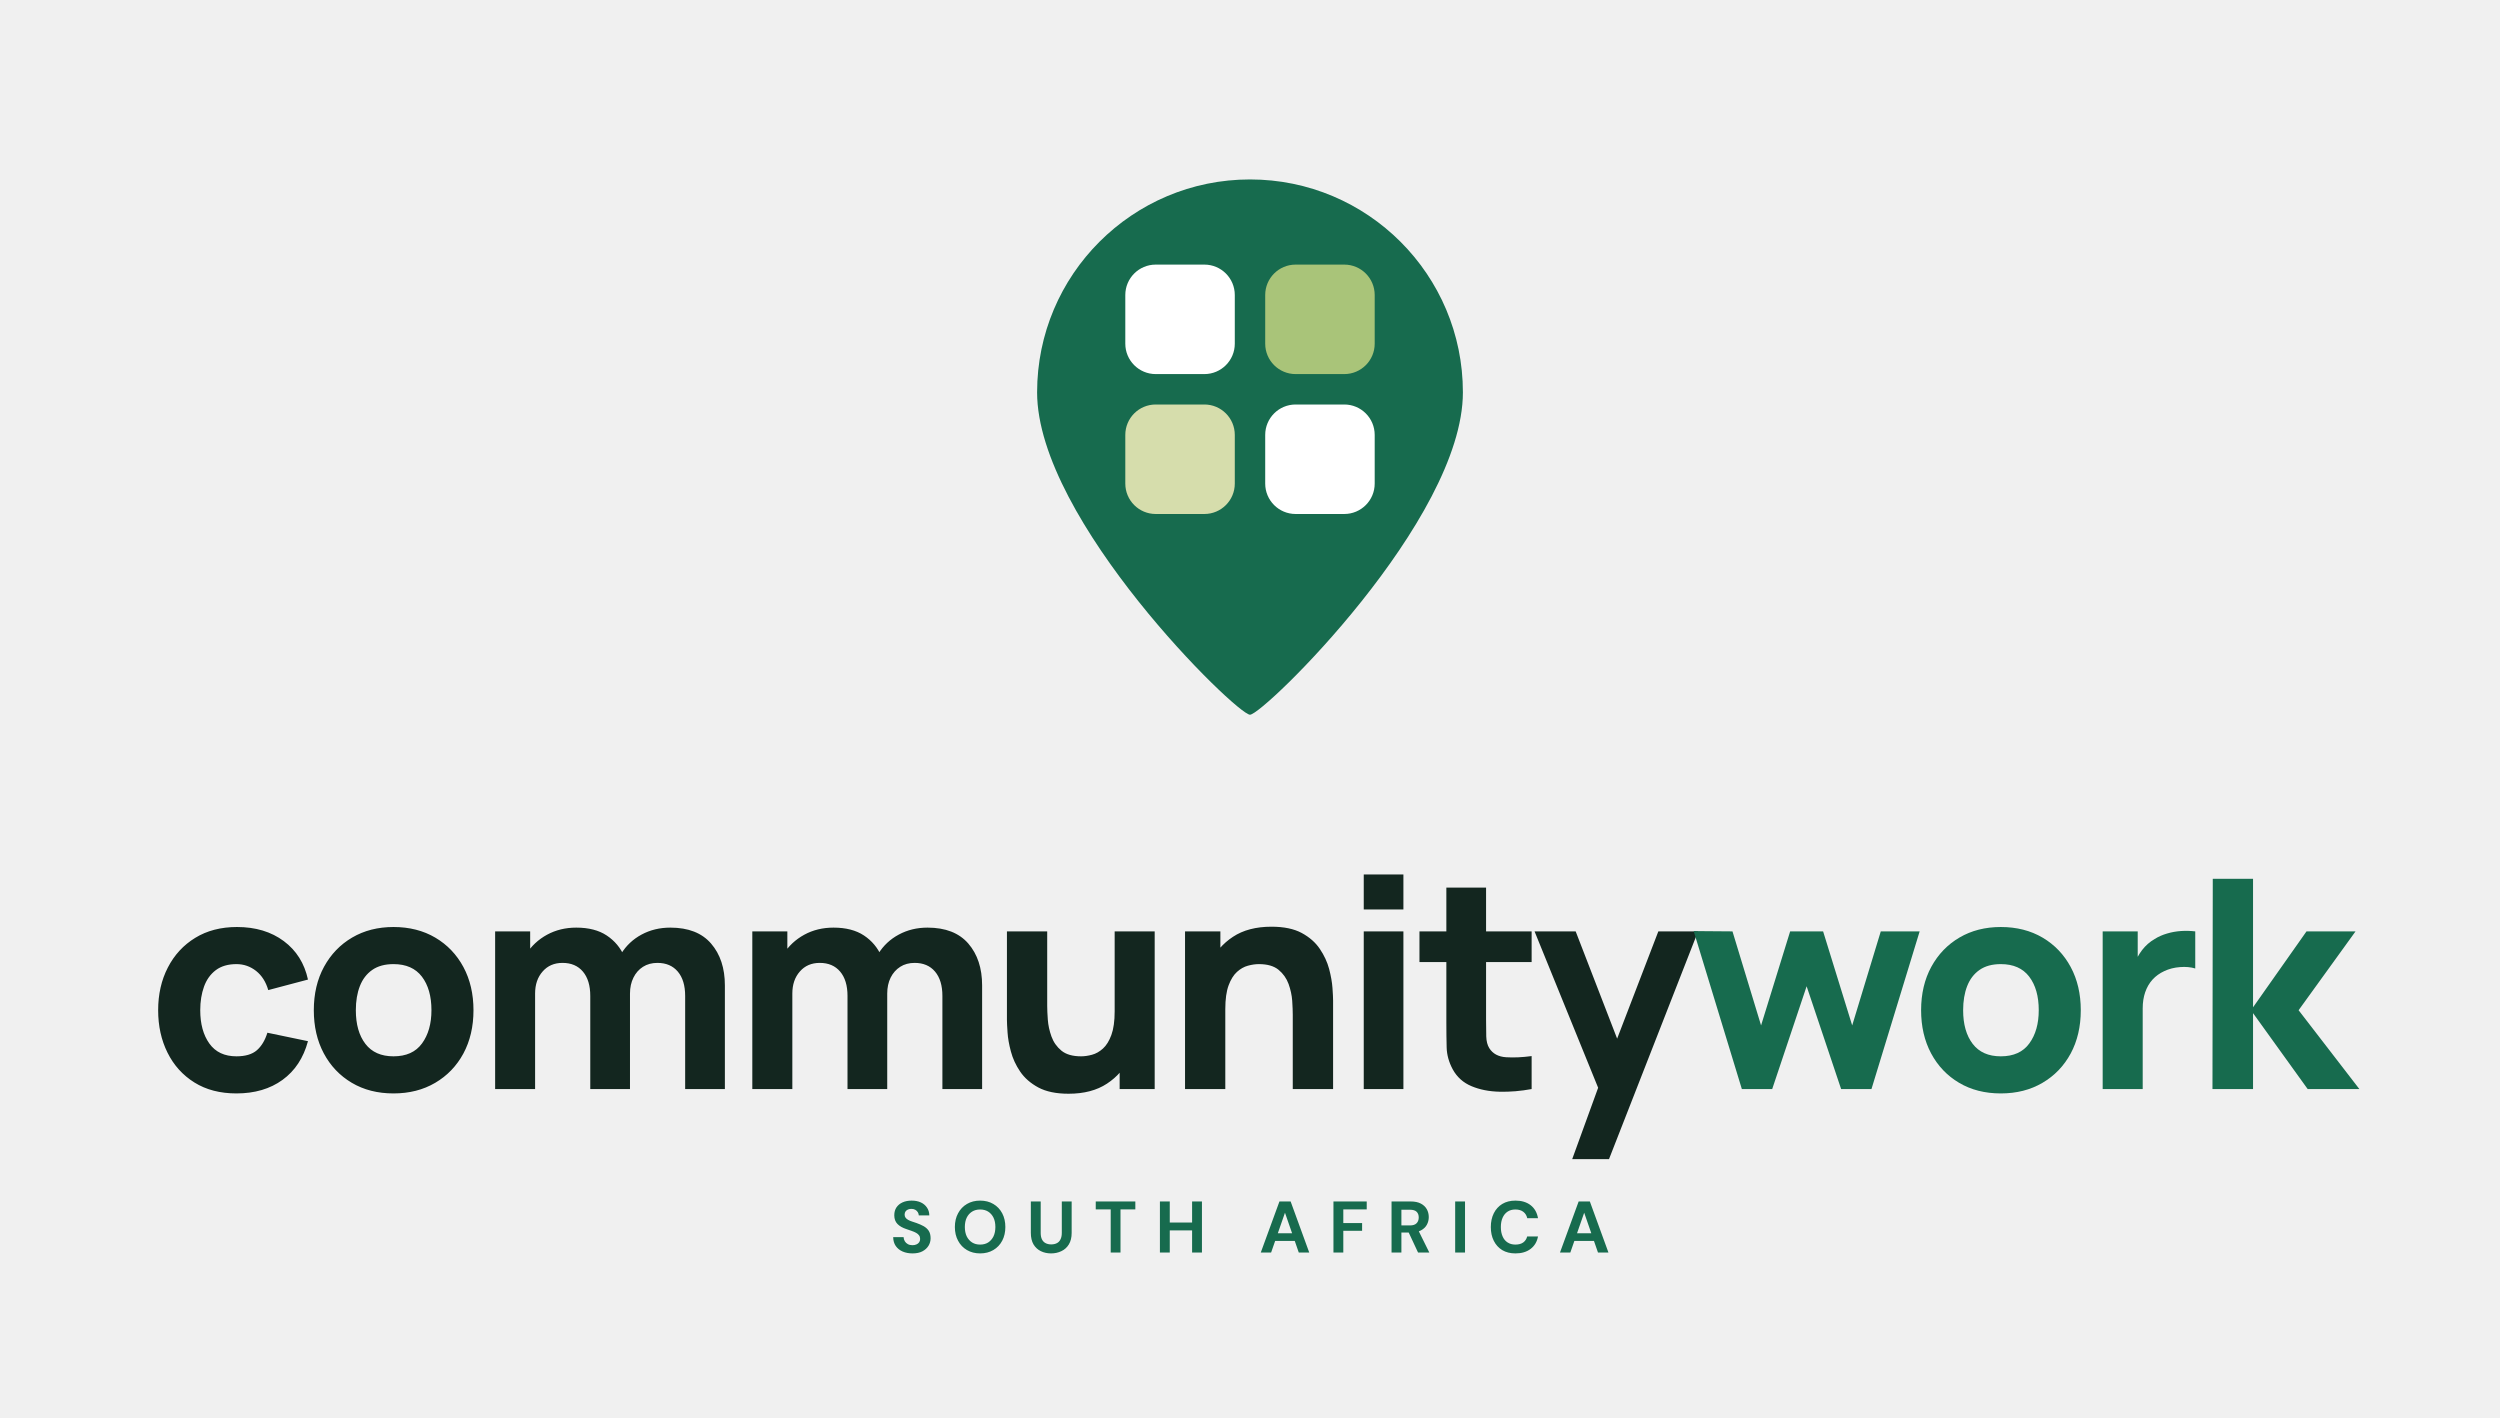
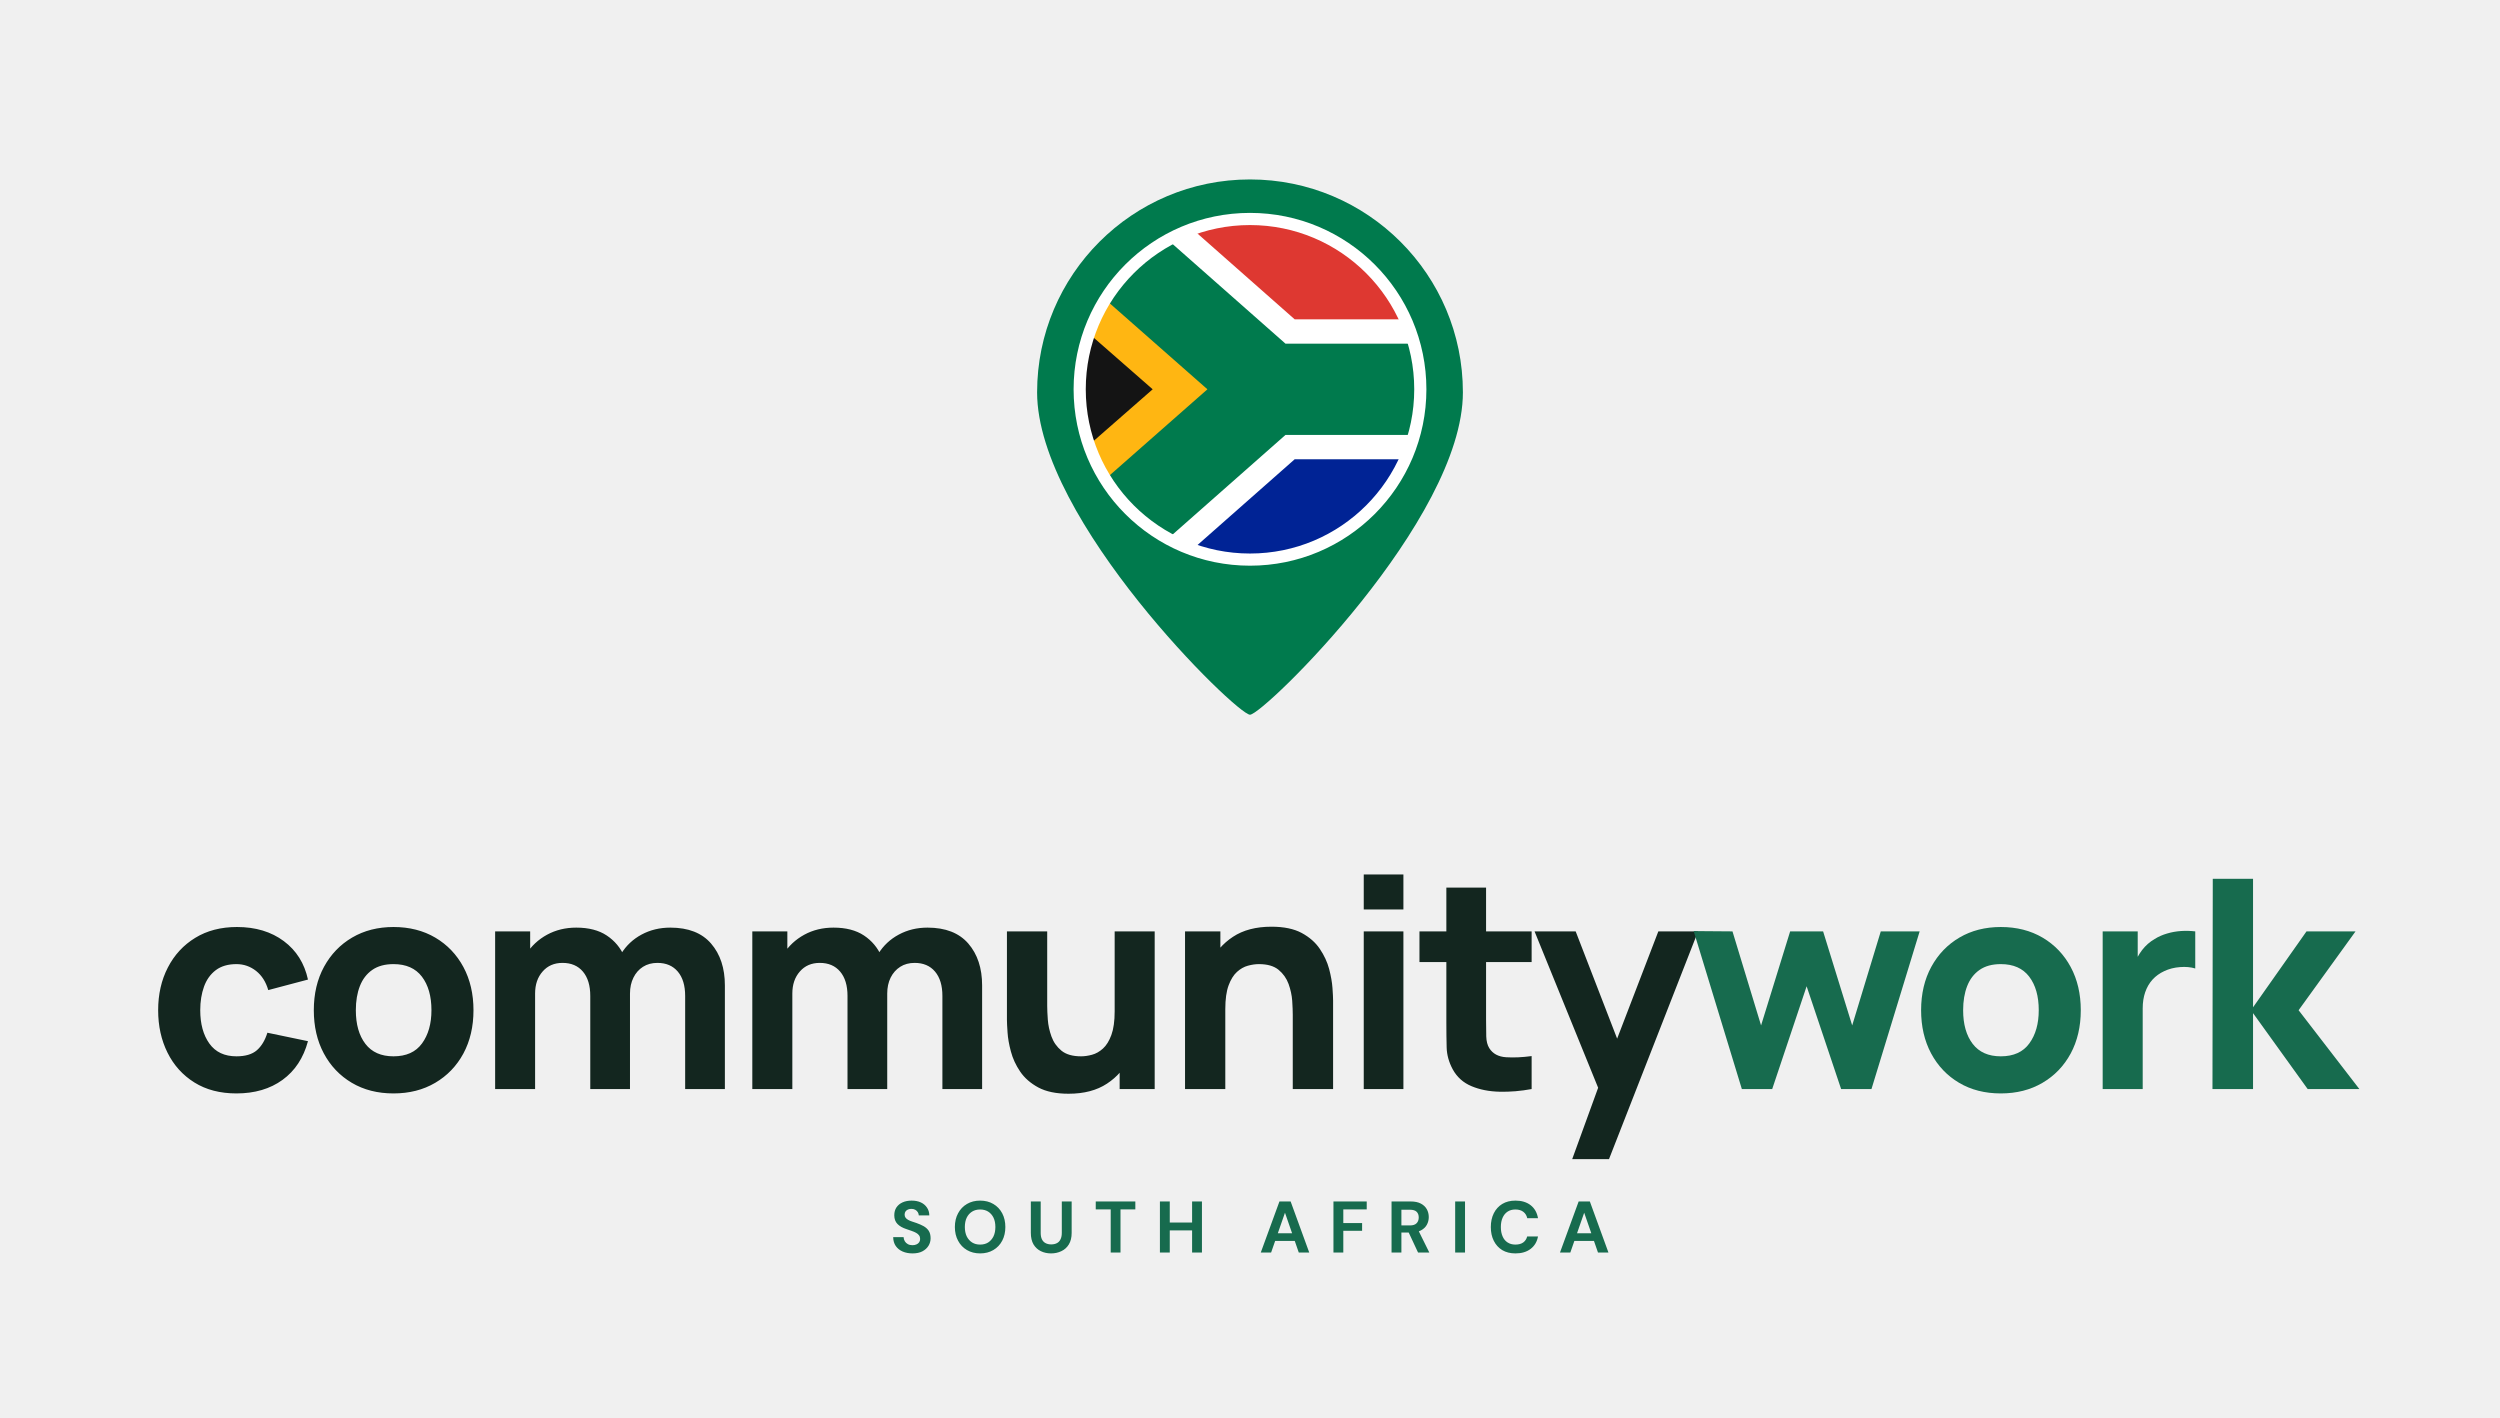
<svg xmlns="http://www.w3.org/2000/svg" width="411" height="233" viewBox="0 0 411 233">
  <g transform="translate(157.5 24) scale(1)">
-     <path d="M48 93.5C45.8 93.5 13 61.5 13 40.5A35 35 0 1 1 83 40.5C83 61.5 50.2 93.5 48 93.5Z" fill="#176B4E" />
-     <rect x="27.5" y="19.5" width="18" height="18" rx="5" fill="#FFFFFF" />
-     <rect x="50.5" y="19.5" width="18" height="18" rx="5" fill="#A9C479" />
-     <rect x="27.5" y="42.5" width="18" height="18" rx="5" fill="#D6DDAC" />
-     <rect x="50.5" y="42.5" width="18" height="18" rx="5" fill="#FFFFFF" />
+     <path d="M48 93.5C45.8 93.5 13 61.5 13 40.5A35 35 0 1 1 83 40.5C83 61.5 50.2 93.5 48 93.5Z" fill="#007A4D" />
+     <defs>
+       <clipPath id="sa1">
+         <circle cx="48" cy="40" r="28" />
+       </clipPath>
+     </defs>
+     <g clip-path="url(#sa1)">
+       <path d="M20 12H76V40H20Z" fill="#DE3831" />
+       <path d="M20 40H76V68H20Z" fill="#002395" />
+       <path d="M17 10L51 40L17 70M49 40H80" fill="none" stroke="#FFFFFF" stroke-width="23" />
+       <path d="M17 10L51 40L17 70M49 40H80" fill="none" stroke="#007A4D" stroke-width="15" />
+       <path d="M16 18L41 40L16 62Z" fill="#FFB612" />
+       <path d="M16 26L32 40L16 54Z" fill="#141414" />
+     </g>
+     <circle cx="48" cy="40" r="28" fill="none" stroke="#FFFFFF" stroke-width="2" />
  </g>
  <path d="M38.87 179.76L38.87 179.76Q34.84 179.76 31.96 177.96Q29.08 176.16 27.54 173.06Q26 169.97 26 166.08L26 166.08Q26 162.14 27.6 159.05Q29.2 155.95 32.1 154.18Q35 152.4 38.96 152.4L38.96 152.4Q43.55 152.4 46.66 154.72Q49.76 157.03 50.63 161.04L50.63 161.04L44.1 162.77Q43.52 160.75 42.1 159.62Q40.67 158.5 38.87 158.5L38.87 158.5Q36.8 158.5 35.48 159.49Q34.16 160.49 33.54 162.2Q32.92 163.92 32.92 166.08L32.92 166.08Q32.92 169.46 34.42 171.56Q35.92 173.66 38.87 173.66L38.87 173.66Q41.08 173.66 42.23 172.66Q43.38 171.65 43.96 169.78L43.96 169.78L50.63 171.17Q49.52 175.3 46.45 177.53Q43.38 179.76 38.87 179.76M64.69 179.76L64.69 179.76Q60.78 179.76 57.83 178.01Q54.88 176.26 53.23 173.17Q51.59 170.09 51.59 166.08L51.59 166.08Q51.59 162.02 53.27 158.94Q54.95 155.86 57.9 154.13Q60.85 152.4 64.69 152.4L64.69 152.4Q68.6 152.4 71.57 154.15Q74.53 155.9 76.19 158.99Q77.84 162.07 77.84 166.08L77.84 166.08Q77.84 170.11 76.18 173.2Q74.51 176.28 71.54 178.02Q68.58 179.76 64.69 179.76M64.69 173.66L64.69 173.66Q67.84 173.66 69.38 171.54Q70.93 169.42 70.93 166.08L70.93 166.08Q70.93 162.62 69.36 160.56Q67.79 158.5 64.69 158.5L64.69 158.5Q62.56 158.5 61.19 159.46Q59.82 160.42 59.16 162.12Q58.5 163.82 58.5 166.08L58.5 166.08Q58.5 169.56 60.07 171.61Q61.64 173.66 64.69 173.66M119.17 179.04L112.64 179.04L112.64 163.73Q112.64 161.16 111.43 159.73Q110.22 158.3 108.08 158.3L108.08 158.3Q106.72 158.3 105.71 158.94Q104.7 159.58 104.14 160.72Q103.57 161.86 103.57 163.34L103.57 163.34L100.84 161.52Q100.84 158.86 102.1 156.82Q103.36 154.78 105.48 153.64Q107.6 152.5 110.2 152.5L110.2 152.5Q114.64 152.5 116.9 155.12Q119.17 157.75 119.17 162L119.17 162L119.17 179.04M87.97 179.04L81.4 179.04L81.4 153.12L87.16 153.12L87.16 161.71L87.97 161.71L87.97 179.04M103.57 179.04L97.04 179.04L97.04 163.73Q97.04 161.16 95.83 159.73Q94.62 158.3 92.48 158.3L92.48 158.3Q90.44 158.3 89.21 159.71Q87.97 161.11 87.97 163.34L87.97 163.34L85.24 161.42Q85.24 158.88 86.51 156.86Q87.78 154.85 89.93 153.67Q92.08 152.5 94.74 152.5L94.74 152.5Q97.79 152.5 99.74 153.79Q101.7 155.09 102.64 157.25Q103.57 159.41 103.57 162L103.57 162L103.57 179.04M161.46 179.04L154.93 179.04L154.93 163.73Q154.93 161.16 153.72 159.73Q152.51 158.3 150.37 158.3L150.37 158.3Q149 158.3 148 158.94Q146.99 159.58 146.42 160.72Q145.86 161.86 145.86 163.34L145.86 163.34L143.12 161.52Q143.12 158.86 144.38 156.82Q145.64 154.78 147.77 153.64Q149.89 152.5 152.48 152.5L152.48 152.5Q156.92 152.5 159.19 155.12Q161.46 157.75 161.46 162L161.46 162L161.46 179.04M130.26 179.04L123.68 179.04L123.68 153.12L129.44 153.12L129.44 161.71L130.26 161.71L130.26 179.04M145.86 179.04L139.33 179.04L139.33 163.73Q139.33 161.16 138.12 159.73Q136.91 158.3 134.77 158.3L134.77 158.3Q132.73 158.3 131.5 159.71Q130.26 161.11 130.26 163.34L130.26 163.34L127.52 161.42Q127.52 158.88 128.8 156.86Q130.07 154.85 132.22 153.67Q134.36 152.5 137.03 152.5L137.03 152.5Q140.08 152.5 142.03 153.79Q143.99 155.09 144.92 157.25Q145.86 159.41 145.86 162L145.86 162L145.86 179.04M175.67 179.81L175.67 179.81Q172.62 179.81 170.7 178.78Q168.78 177.74 167.71 176.16Q166.64 174.58 166.19 172.86Q165.73 171.14 165.64 169.73Q165.54 168.31 165.54 167.66L165.54 167.66L165.54 153.12L172.16 153.12L172.16 165.36Q172.16 166.25 172.26 167.63Q172.36 169.01 172.86 170.4Q173.36 171.79 174.5 172.73Q175.64 173.66 177.73 173.66L177.73 173.66Q178.57 173.66 179.53 173.4Q180.49 173.14 181.33 172.38Q182.17 171.62 182.71 170.15Q183.25 168.67 183.25 166.27L183.25 166.27L187 168.05Q187 171.12 185.75 173.81Q184.5 176.5 181.99 178.15Q179.48 179.81 175.67 179.81M189.83 179.04L184.07 179.04L184.07 170.45L183.25 170.45L183.25 153.12L189.83 153.12L189.83 179.04M219.16 179.04L212.53 179.04L212.53 166.8Q212.53 165.91 212.44 164.53Q212.34 163.15 211.84 161.76Q211.33 160.37 210.19 159.43Q209.05 158.5 206.96 158.5L206.96 158.5Q206.12 158.5 205.16 158.76Q204.2 159.02 203.36 159.78Q202.52 160.54 201.98 162Q201.44 163.46 201.44 165.89L201.44 165.89L197.7 164.11Q197.7 161.04 198.95 158.35Q200.2 155.66 202.7 154.01Q205.21 152.35 209.03 152.35L209.03 152.35Q212.08 152.35 214 153.38Q215.92 154.42 216.98 156Q218.05 157.58 218.51 159.3Q218.96 161.02 219.06 162.43Q219.16 163.85 219.16 164.5L219.16 164.5L219.16 179.04M201.44 179.04L194.82 179.04L194.82 153.12L200.63 153.12L200.63 161.71L201.44 161.71L201.44 179.04M230.72 149.52L224.2 149.52L224.2 143.76L230.72 143.76L230.72 149.52M230.72 179.04L224.2 179.04L224.2 153.12L230.72 153.12L230.72 179.04M251.8 173.62L251.8 179.04Q249.11 179.54 246.53 179.48Q243.95 179.42 241.92 178.57Q239.89 177.72 238.84 175.82L238.84 175.82Q237.88 174.05 237.83 172.21Q237.78 170.38 237.78 168.05L237.78 168.05L237.78 145.92L244.31 145.92L244.31 167.66Q244.31 169.18 244.34 170.39Q244.38 171.6 244.84 172.32L244.84 172.32Q245.7 173.69 247.6 173.81Q249.49 173.93 251.8 173.62L251.8 173.62M251.8 158.16L233.36 158.16L233.36 153.12L251.8 153.12L251.8 158.16M264.52 190.56L258.47 190.56L263.46 176.83L263.56 180.86L252.28 153.12L259.04 153.12L266.63 172.75L265.09 172.75L272.63 153.12L279.16 153.12L264.52 190.56" fill="#13261F" />
  <path d="M291.35 179.04L286.36 179.04L278.44 153.07L284.82 153.12L289.52 168.58L294.3 153.12L299.72 153.12L304.5 168.58L309.2 153.12L315.59 153.12L307.67 179.04L302.68 179.04L297.01 162.14L291.35 179.04M328.93 179.76L328.93 179.76Q325.02 179.76 322.07 178.01Q319.12 176.26 317.47 173.17Q315.83 170.09 315.83 166.08L315.83 166.08Q315.83 162.02 317.51 158.94Q319.19 155.86 322.14 154.13Q325.09 152.4 328.93 152.4L328.93 152.4Q332.84 152.4 335.81 154.15Q338.77 155.9 340.43 158.99Q342.08 162.07 342.08 166.08L342.08 166.08Q342.08 170.11 340.42 173.2Q338.75 176.28 335.78 178.02Q332.82 179.76 328.93 179.76M328.93 173.66L328.93 173.66Q332.08 173.66 333.62 171.54Q335.17 169.42 335.17 166.08L335.17 166.08Q335.17 162.62 333.6 160.56Q332.03 158.5 328.93 158.5L328.93 158.5Q326.8 158.5 325.43 159.46Q324.06 160.42 323.4 162.12Q322.74 163.82 322.74 166.08L322.74 166.08Q322.74 169.56 324.31 171.61Q325.88 173.66 328.93 173.66M352.26 179.04L345.68 179.04L345.68 153.12L351.44 153.12L351.44 159.46L350.82 158.64Q351.32 157.3 352.16 156.19Q353 155.09 354.23 154.37L354.23 154.37Q355.16 153.79 356.27 153.47Q357.37 153.14 358.55 153.06Q359.72 152.98 360.9 153.12L360.9 153.12L360.9 159.22Q359.82 158.88 358.39 158.99Q356.96 159.1 355.81 159.65L355.81 159.65Q354.66 160.18 353.87 161.05Q353.08 161.93 352.67 163.12Q352.26 164.3 352.26 165.79L352.26 165.79L352.26 179.04M370.4 179.04L363.73 179.04L363.78 144.48L370.4 144.48L370.4 165.6L379.19 153.12L387.25 153.12L377.89 166.08L387.88 179.04L379.38 179.04L370.4 166.56L370.4 179.04" fill="#176B4E" />
  <path d="M150.02 206.06L150.02 206.06Q149.11 206.06 148.39 205.75Q147.68 205.44 147.26 204.84Q146.85 204.24 146.84 203.39L146.84 203.39L148.55 203.39Q148.57 203.76 148.75 204.06Q148.93 204.36 149.24 204.53Q149.56 204.71 150.01 204.71L150.01 204.71Q150.39 204.71 150.67 204.58Q150.95 204.46 151.11 204.23Q151.27 204 151.27 203.69L151.27 203.69Q151.27 203.33 151.09 203.09Q150.92 202.85 150.61 202.68Q150.31 202.51 149.9 202.37Q149.5 202.24 149.06 202.08L149.06 202.08Q148.06 201.76 147.54 201.22Q147.02 200.68 147.02 199.79L147.02 199.79Q147.02 199.03 147.38 198.49Q147.75 197.95 148.4 197.66Q149.05 197.38 149.87 197.38L149.87 197.38Q150.73 197.38 151.37 197.67Q152.01 197.96 152.39 198.52Q152.77 199.07 152.78 199.81L152.78 199.81L151.05 199.81Q151.04 199.54 150.89 199.29Q150.74 199.04 150.47 198.89Q150.21 198.74 149.85 198.74L149.85 198.74Q149.54 198.73 149.28 198.84Q149.02 198.95 148.87 199.16Q148.72 199.37 148.72 199.68L148.72 199.68Q148.72 199.98 148.87 200.18Q149.02 200.39 149.29 200.54Q149.55 200.69 149.91 200.81Q150.27 200.94 150.69 201.07L150.69 201.07Q151.31 201.29 151.84 201.58Q152.37 201.88 152.68 202.34Q152.99 202.81 152.99 203.58L152.99 203.58Q152.99 204.24 152.65 204.8Q152.3 205.37 151.64 205.72Q150.99 206.06 150.02 206.06M161.13 206.06L161.13 206.06Q159.91 206.06 158.97 205.51Q158.03 204.96 157.51 203.98Q156.98 203 156.98 201.72L156.98 201.72Q156.98 200.44 157.51 199.46Q158.03 198.48 158.97 197.93Q159.91 197.38 161.13 197.38L161.13 197.38Q162.37 197.38 163.3 197.93Q164.24 198.48 164.76 199.46Q165.28 200.44 165.28 201.72L165.28 201.72Q165.28 203 164.76 203.98Q164.24 204.96 163.3 205.51Q162.37 206.06 161.13 206.06M161.13 204.61L161.13 204.61Q161.9 204.61 162.46 204.26Q163.01 203.9 163.33 203.26Q163.64 202.61 163.64 201.72L163.64 201.72Q163.64 200.82 163.33 200.18Q163.01 199.54 162.46 199.19Q161.9 198.84 161.13 198.84L161.13 198.84Q160.37 198.84 159.81 199.19Q159.25 199.54 158.93 200.18Q158.62 200.82 158.62 201.72L158.62 201.72Q158.62 202.61 158.93 203.26Q159.25 203.9 159.81 204.26Q160.37 204.61 161.13 204.61M172.79 206.06L172.79 206.06Q171.87 206.06 171.11 205.69Q170.36 205.32 169.91 204.58Q169.47 203.83 169.47 202.68L169.47 202.68L169.47 197.52L171.09 197.52L171.09 202.69Q171.09 203.32 171.29 203.74Q171.5 204.17 171.89 204.37Q172.28 204.58 172.82 204.58L172.82 204.58Q173.37 204.58 173.76 204.37Q174.15 204.17 174.35 203.74Q174.56 203.32 174.56 202.69L174.56 202.69L174.56 197.52L176.18 197.52L176.18 202.68Q176.18 203.83 175.72 204.58Q175.27 205.32 174.49 205.69Q173.72 206.06 172.79 206.06M184.21 205.92L182.6 205.92L182.6 198.83L180.14 198.83L180.14 197.52L186.65 197.52L186.65 198.83L184.21 198.83L184.21 205.92M197.6 205.92L195.98 205.92L195.98 197.52L197.6 197.52L197.6 205.92M192.31 205.92L190.69 205.92L190.69 197.52L192.31 197.52L192.31 205.92M196.25 202.28L192.08 202.28L192.08 200.98L196.25 200.98L196.25 202.28M208.97 205.92L207.27 205.92L210.34 197.52L212.18 197.52L215.24 205.92L213.52 205.92L211.25 199.37L211.25 199.37L208.97 205.92M213.75 204.01L208.63 204.01L209.06 202.75L213.33 202.75L213.75 204.01M220.84 205.92L219.22 205.92L219.22 197.52L224.69 197.52L224.69 198.83L220.84 198.83L220.84 201.07L223.93 201.07L223.93 202.34L220.84 202.34L220.84 205.92M230.39 205.92L228.77 205.92L228.77 197.52L231.91 197.52Q232.93 197.52 233.59 197.87Q234.25 198.22 234.57 198.8Q234.89 199.38 234.89 200.09L234.89 200.09Q234.89 200.76 234.58 201.34Q234.27 201.92 233.6 202.28Q232.94 202.63 231.89 202.63L231.89 202.63L230.39 202.63L230.39 205.92M234.98 205.92L233.13 205.92L231.4 202.22L233.15 202.22L234.98 205.92M230.39 198.88L230.39 201.46L231.81 201.46Q232.54 201.46 232.89 201.1Q233.24 200.74 233.24 200.15L233.24 200.15Q233.24 199.56 232.9 199.22Q232.55 198.88 231.81 198.88L231.81 198.88L230.39 198.88M240.85 205.92L239.23 205.92L239.23 197.52L240.85 197.52L240.85 205.92M249.14 206.06L249.14 206.06Q247.88 206.06 246.97 205.52Q246.07 204.97 245.58 203.99Q245.09 203.02 245.09 201.73L245.09 201.73Q245.09 200.45 245.58 199.46Q246.07 198.48 246.97 197.93Q247.88 197.38 249.14 197.38L249.14 197.38Q250.66 197.38 251.63 198.13Q252.61 198.89 252.85 200.27L252.85 200.27L251.08 200.27Q250.93 199.6 250.43 199.22Q249.93 198.84 249.13 198.84L249.13 198.84Q248.38 198.84 247.85 199.19Q247.31 199.55 247.03 200.19Q246.74 200.83 246.74 201.73L246.74 201.73Q246.74 202.62 247.03 203.27Q247.31 203.92 247.85 204.26Q248.38 204.61 249.13 204.61L249.13 204.61Q249.93 204.61 250.42 204.26Q250.91 203.9 251.07 203.27L251.07 203.27L252.85 203.27Q252.61 204.58 251.63 205.32Q250.66 206.06 249.14 206.06M258.16 205.92L256.46 205.92L259.53 197.52L261.37 197.52L264.43 205.92L262.71 205.92L260.44 199.37L260.44 199.37L258.16 205.92M262.94 204.01L257.81 204.01L258.25 202.75L262.52 202.75L262.94 204.01" fill="#176B4E" />
</svg>
